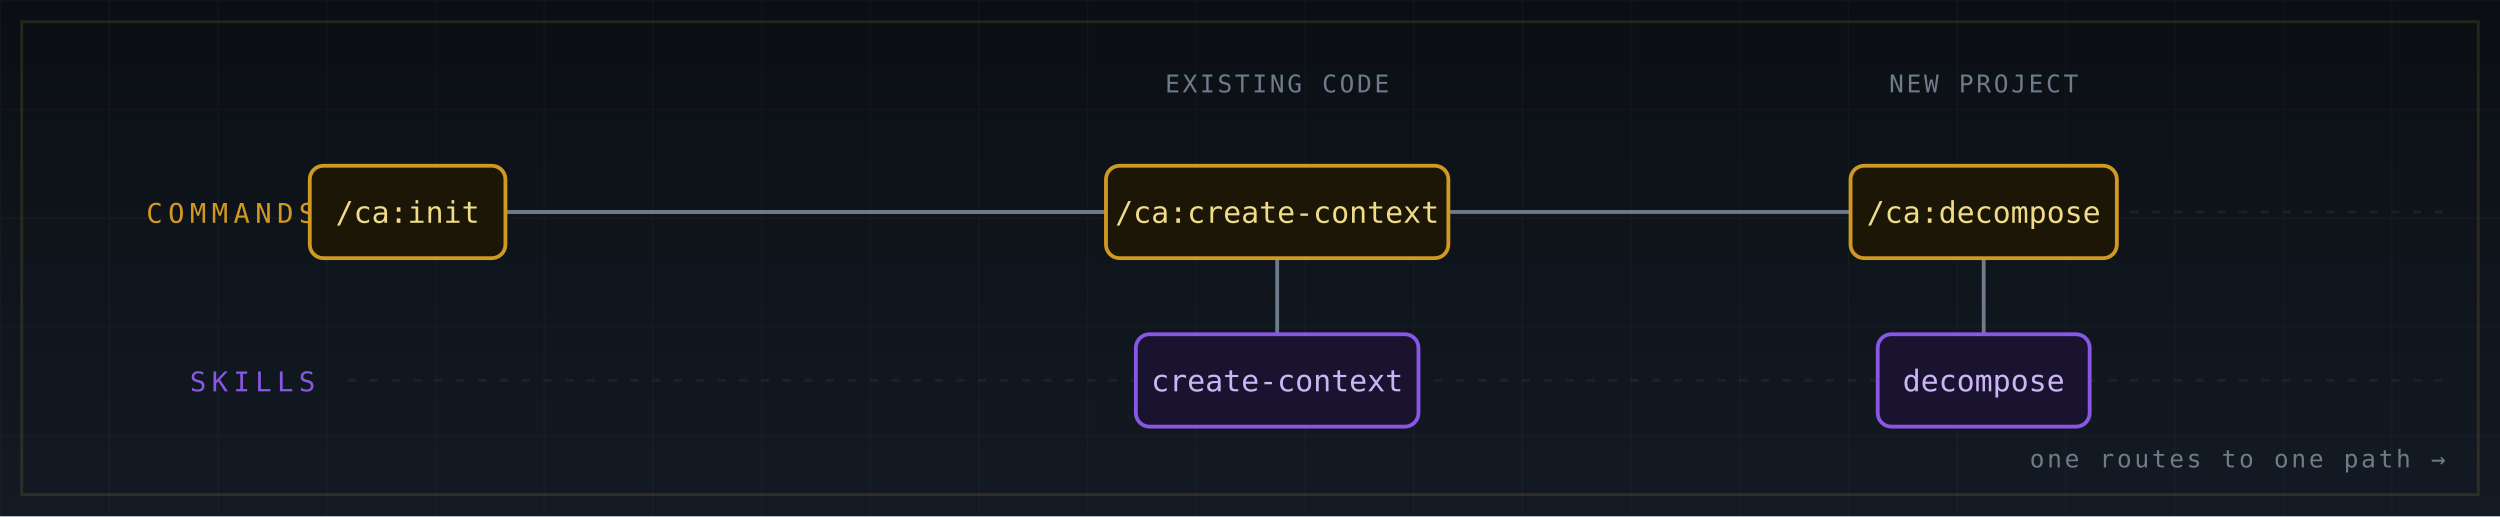
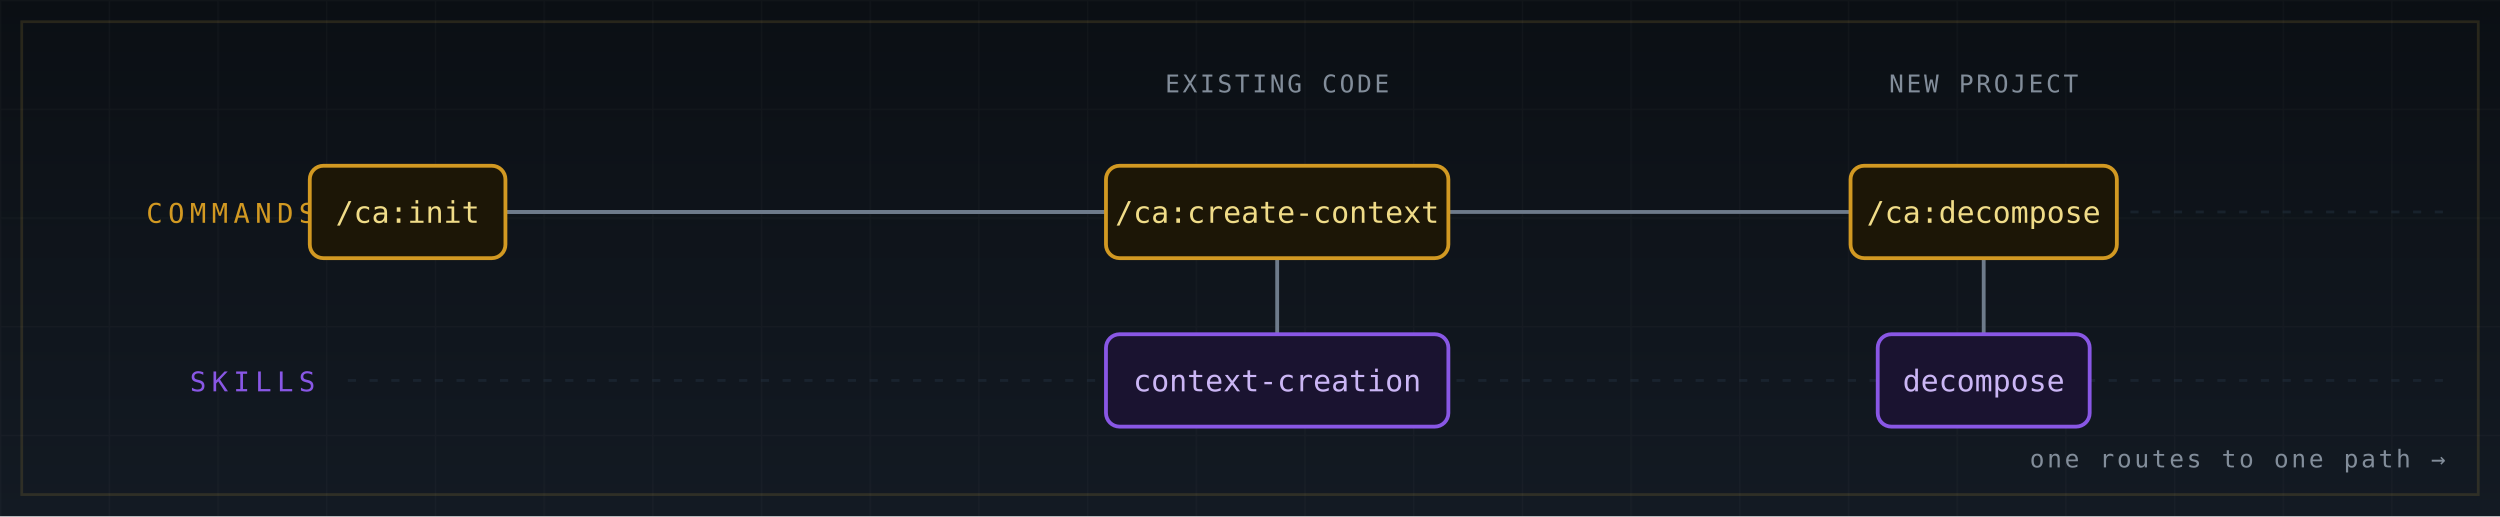
- <svg xmlns="http://www.w3.org/2000/svg" viewBox="0 0 920 190" role="img" aria-label="The /ca:init lane across two rows by piece type, with a branch. Commands row: /ca:init, which routes to either /ca:create-context (existing code) or /ca:decompose (new project). Skills row: the create-context skill backs the existing-code path; the decompose skill backs the new-project path. Two connectors fork from /ca:init, one to each context-builder command and its skill.">
+ <svg xmlns="http://www.w3.org/2000/svg" viewBox="0 0 920 190" role="img" aria-label="The /ca:init lane across two rows by piece type, with a branch. Commands row: /ca:init, which routes to either /ca:create-context (existing code) or /ca:decompose (new project). Skills row: the context-creation skill backs the existing-code path; the decompose skill backs the new-project path. Two connectors fork from /ca:init, one to each context-builder command and its skill.">
  <defs>
    <linearGradient id="loi-bg" x1="0" y1="0" x2="0" y2="1">
      <stop offset="0" stop-color="#0b0f14" />
      <stop offset="1" stop-color="#131a23" />
    </linearGradient>
    <pattern id="loi-grid" width="40" height="40" patternUnits="userSpaceOnUse">
      <path d="M 40 0 L 0 0 0 40" fill="none" stroke="#e6edf3" stroke-opacity="0.028" stroke-width="1" />
    </pattern>
    <marker id="loi-arrow" markerWidth="7" markerHeight="7" refX="5.5" refY="3" orient="auto">
      <path d="M0,0 L0,6 L7,3 Z" fill="#6e7b8b" />
    </marker>
  </defs>
  <rect width="920" height="190" fill="url(#loi-bg)" />
  <rect width="920" height="190" fill="url(#loi-grid)" />
  <rect x="8" y="8" width="904" height="174" fill="none" stroke="#e3b341" stroke-opacity="0.14" stroke-width="1" />
  <line x1="128" y1="78" x2="900" y2="78" stroke="#22303f" stroke-opacity="0.5" stroke-width="1" stroke-dasharray="3 5" />
  <line x1="128" y1="140" x2="900" y2="140" stroke="#22303f" stroke-opacity="0.5" stroke-width="1" stroke-dasharray="3 5" />
  <text x="116" y="82" text-anchor="end" font-family="ui-monospace, 'Cascadia Code', Consolas, monospace" font-size="10" letter-spacing="2" fill="#d29922">COMMANDS</text>
  <text x="116" y="144" text-anchor="end" font-family="ui-monospace, 'Cascadia Code', Consolas, monospace" font-size="10" letter-spacing="2" fill="#8957e5">SKILLS</text>
-   <text x="470" y="34" text-anchor="middle" font-family="ui-monospace, 'Cascadia Code', Consolas, monospace" font-size="9" letter-spacing="1" fill="#6e7b8b">EXISTING CODE</text>
-   <text x="730" y="34" text-anchor="middle" font-family="ui-monospace, 'Cascadia Code', Consolas, monospace" font-size="9" letter-spacing="1" fill="#6e7b8b">NEW PROJECT</text>
+   <text x="470" y="34" text-anchor="middle" font-family="ui-monospace, 'Cascadia Code', Consolas, monospace" font-size="9" letter-spacing="1" fill="#828d9a">EXISTING CODE</text>
+   <text x="730" y="34" text-anchor="middle" font-family="ui-monospace, 'Cascadia Code', Consolas, monospace" font-size="9" letter-spacing="1" fill="#828d9a">NEW PROJECT</text>
  <polyline points="150,78 470,78 470,140" fill="none" stroke="#6e7b8b" stroke-width="1.4" marker-end="url(#loi-arrow)" />
  <polyline points="150,78 730,78 730,140" fill="none" stroke="#6e7b8b" stroke-width="1.4" marker-end="url(#loi-arrow)" />
  <rect x="114" y="61" width="72" height="34" rx="5" fill="#1c1606" stroke="#d29922" stroke-width="1.4" />
  <text x="150" y="82" text-anchor="middle" font-family="ui-monospace, 'Cascadia Code', Consolas, monospace" font-size="11" fill="#f0dc88">/ca:init</text>
  <rect x="407" y="61" width="126" height="34" rx="5" fill="#1c1606" stroke="#d29922" stroke-width="1.4" />
  <text x="470" y="82" text-anchor="middle" font-family="ui-monospace, 'Cascadia Code', Consolas, monospace" font-size="11" fill="#f0dc88">/ca:create-context</text>
  <rect x="681" y="61" width="98" height="34" rx="5" fill="#1c1606" stroke="#d29922" stroke-width="1.4" />
  <text x="730" y="82" text-anchor="middle" font-family="ui-monospace, 'Cascadia Code', Consolas, monospace" font-size="11" fill="#f0dc88">/ca:decompose</text>
-   <rect x="418" y="123" width="104" height="34" rx="5" fill="#1a1330" stroke="#8957e5" stroke-width="1.4" />
-   <text x="470" y="144" text-anchor="middle" font-family="ui-monospace, 'Cascadia Code', Consolas, monospace" font-size="11" fill="#cbb6f5">create-context</text>
+   <rect x="407" y="123" width="126" height="34" rx="5" fill="#1a1330" stroke="#8957e5" stroke-width="1.4" />
+   <text x="470" y="144" text-anchor="middle" font-family="ui-monospace, 'Cascadia Code', Consolas, monospace" font-size="11" fill="#cbb6f5">context-creation</text>
  <rect x="691" y="123" width="78" height="34" rx="5" fill="#1a1330" stroke="#8957e5" stroke-width="1.4" />
  <text x="730" y="144" text-anchor="middle" font-family="ui-monospace, 'Cascadia Code', Consolas, monospace" font-size="11" fill="#cbb6f5">decompose</text>
-   <text x="900" y="172" text-anchor="end" font-family="ui-monospace, 'Cascadia Code', Consolas, monospace" font-size="9" letter-spacing="1" fill="#6e7b8b">one routes to one path →</text>
+   <text x="900" y="172" text-anchor="end" font-family="ui-monospace, 'Cascadia Code', Consolas, monospace" font-size="9" letter-spacing="1" fill="#828d9a">one routes to one path →</text>
</svg>
